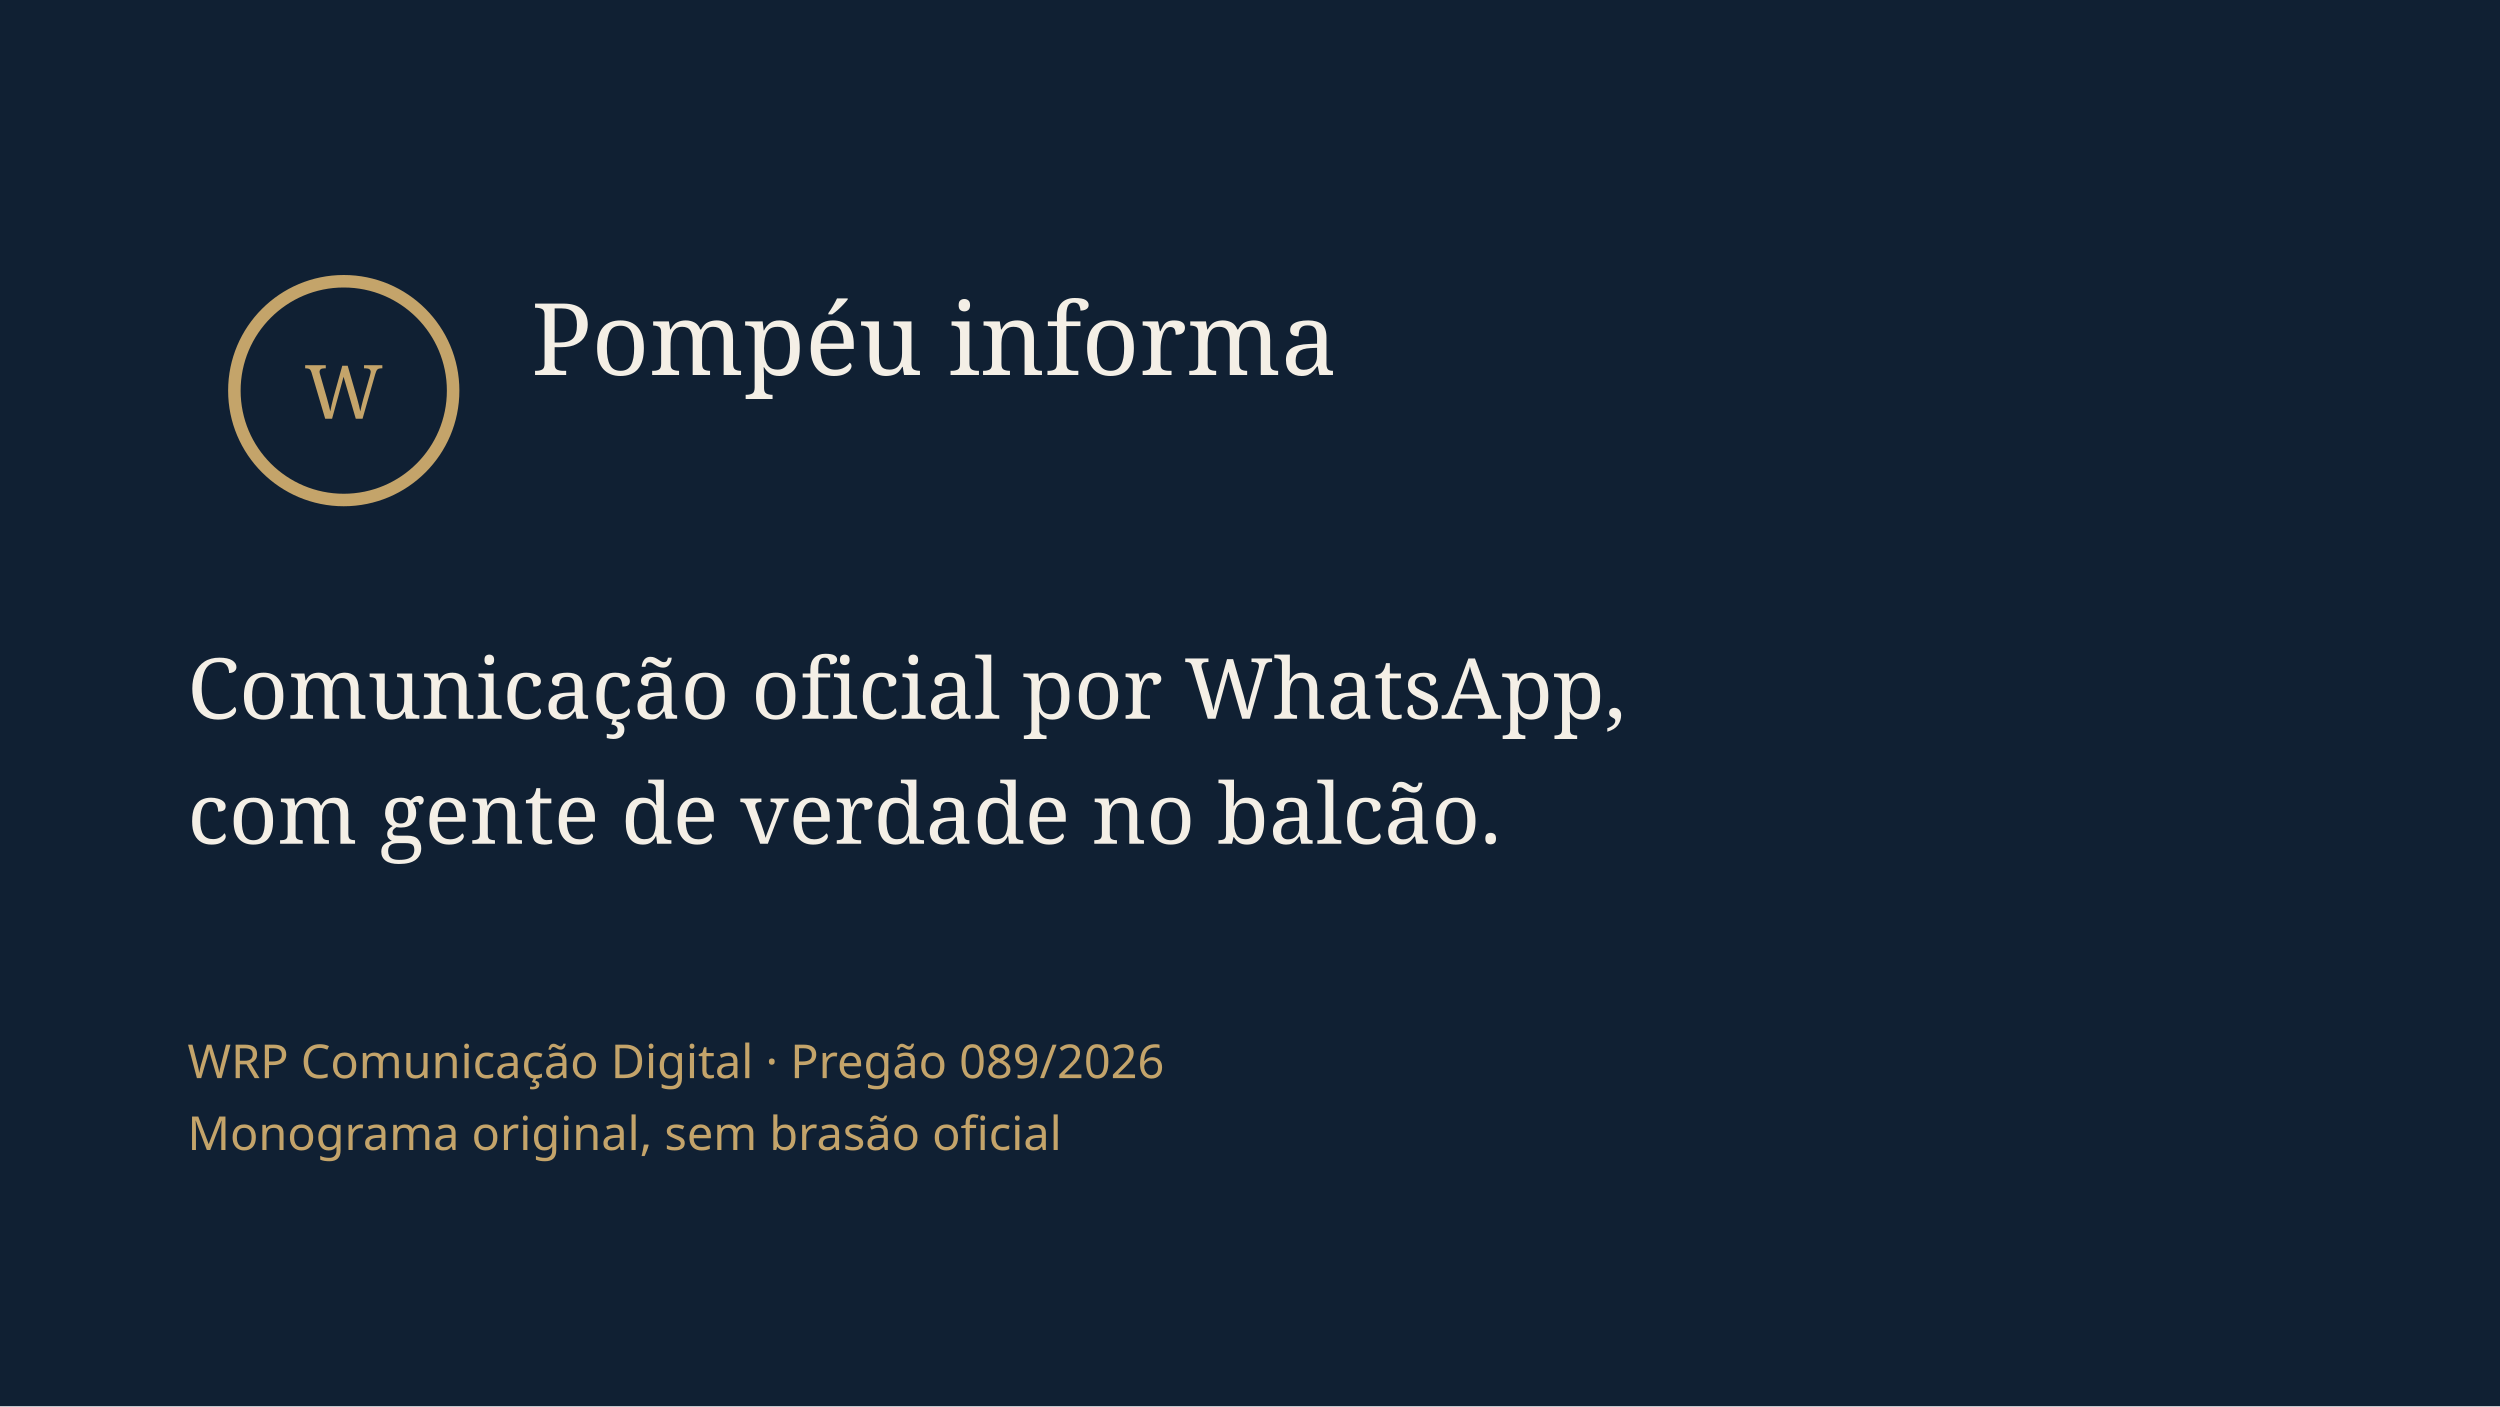
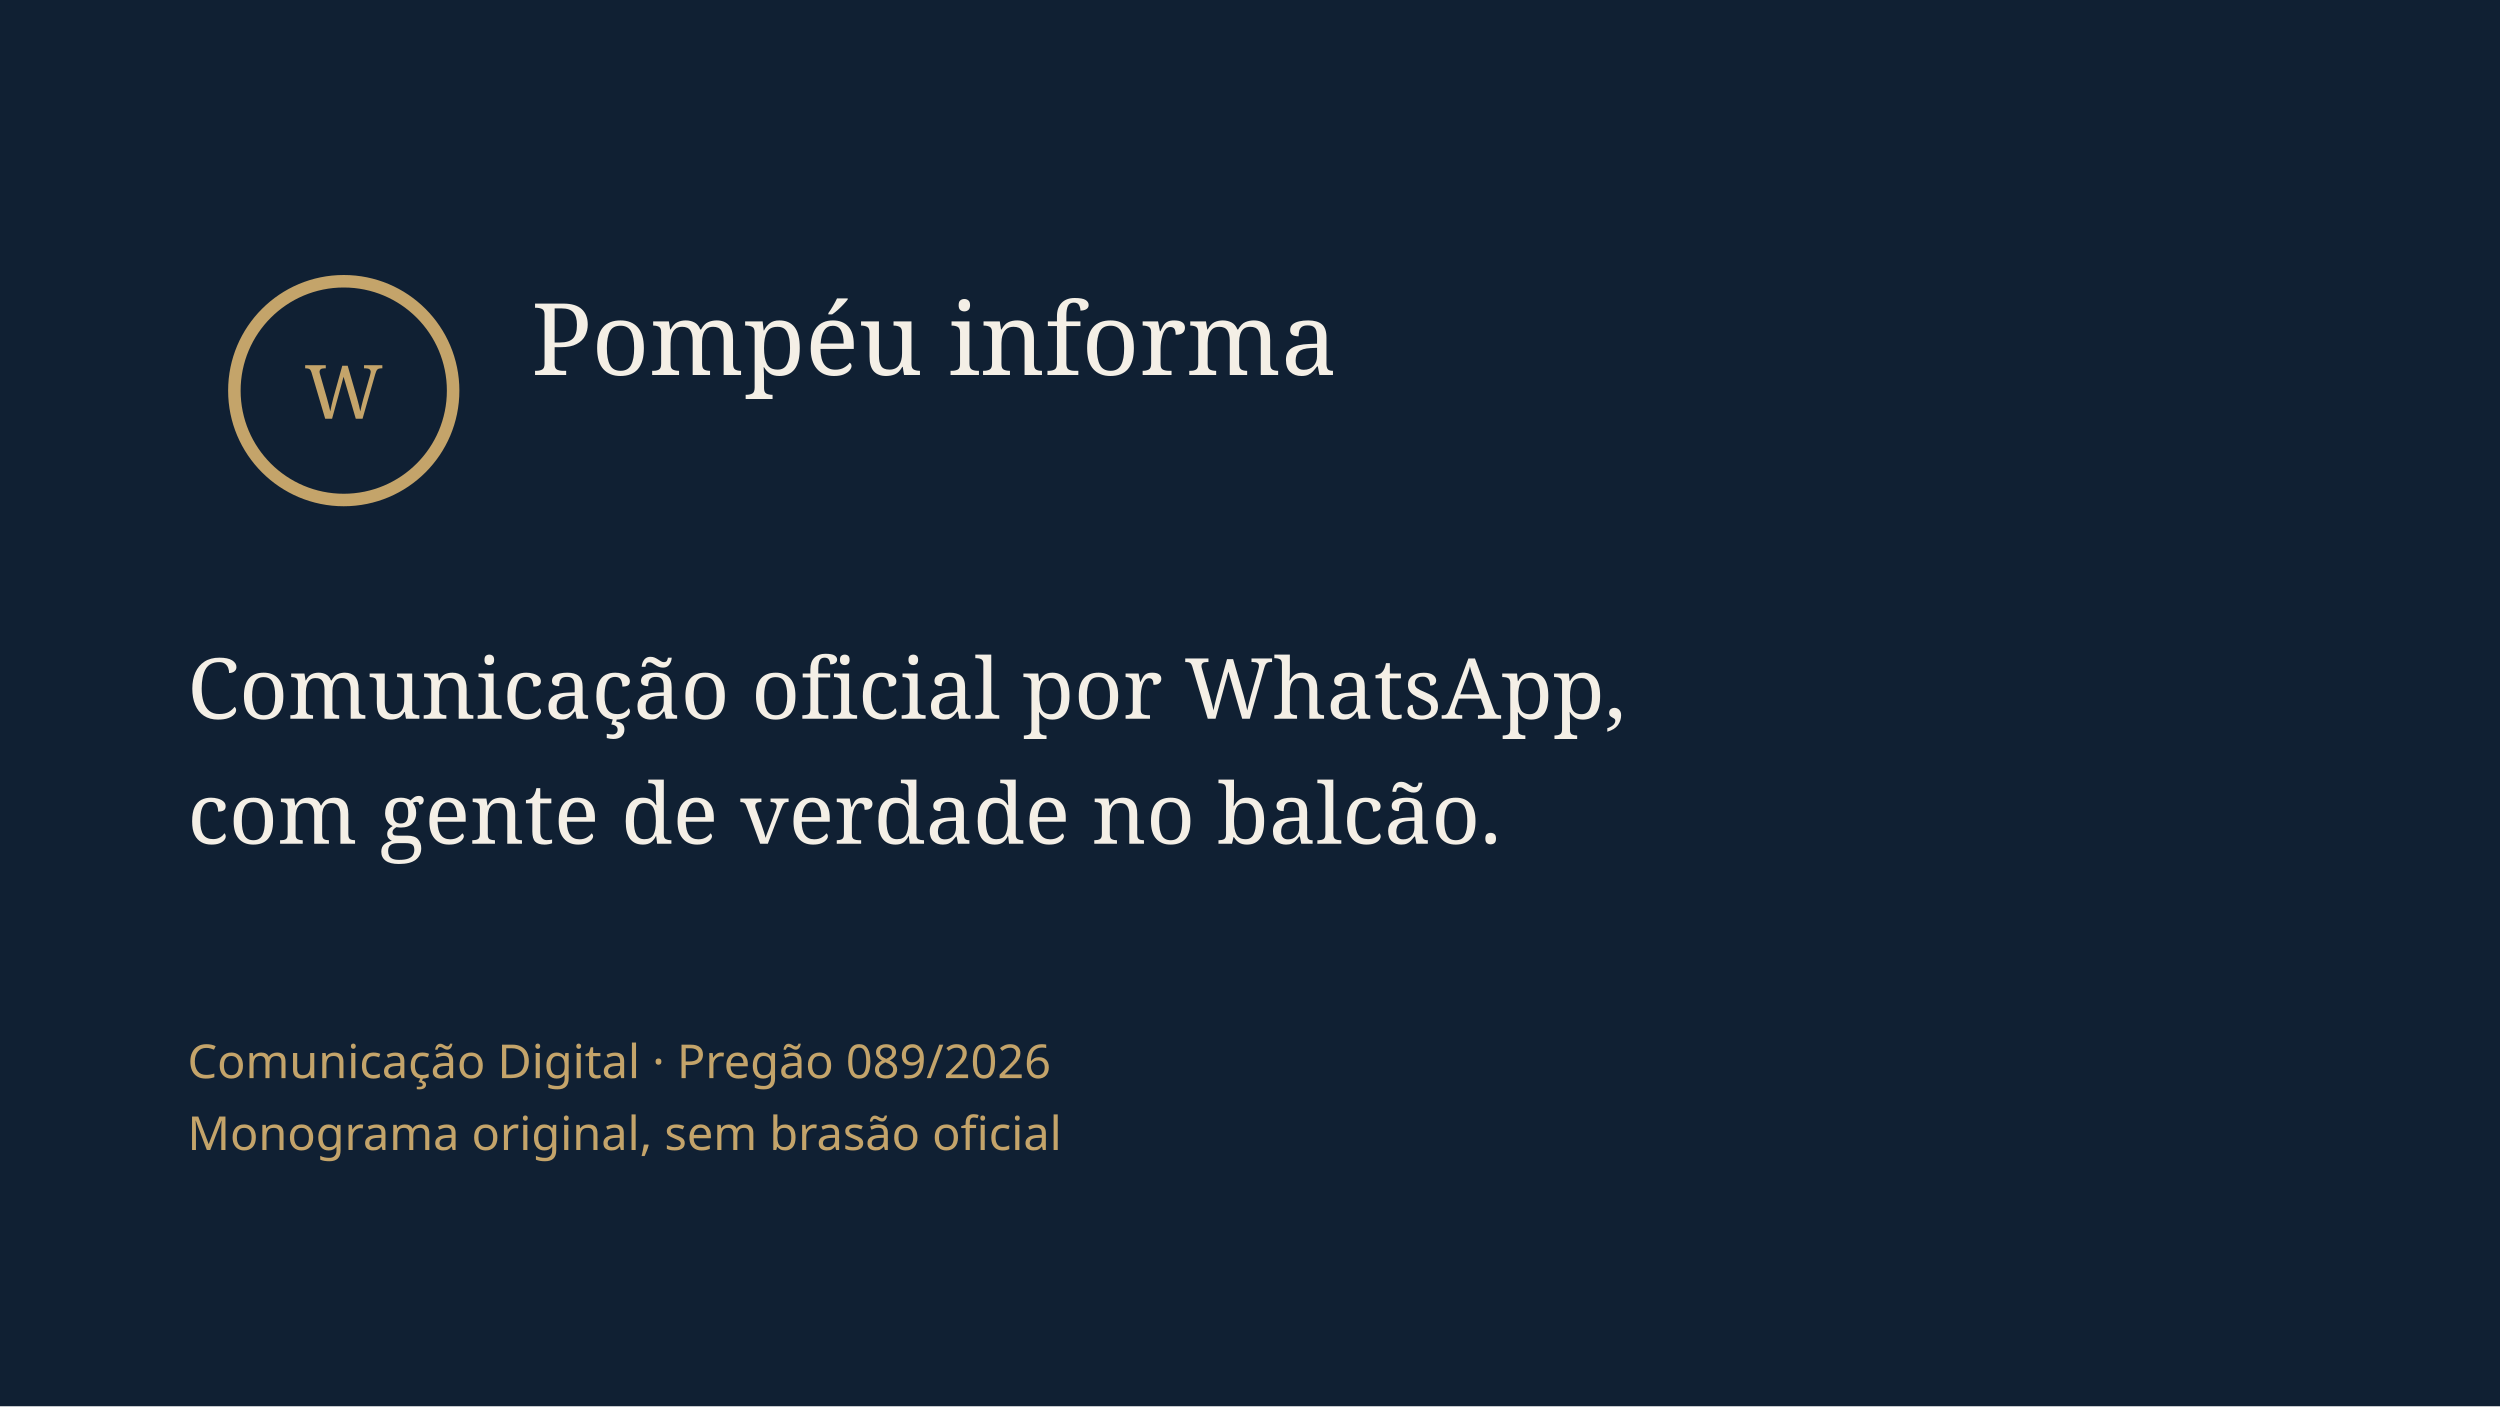
<svg xmlns="http://www.w3.org/2000/svg" viewBox="0 0 1600 900">
  <rect width="1600" height="900" fill="#102033" />
  <circle cx="220" cy="250" r="70" fill="none" stroke="#c4a46a" stroke-width="8" />
  <text x="220" y="268" text-anchor="middle" fill="#c4a46a" font-family="Georgia, serif" font-size="48">W</text>
  <text x="340" y="240" fill="#f4efe6" font-family="Georgia, serif" font-size="64">Pompéu informa</text>
  <text x="120" y="460" fill="#f4efe6" font-family="Georgia, serif" font-size="54">Comunicação oficial por WhatsApp,</text>
  <text x="120" y="540" fill="#f4efe6" font-family="Georgia, serif" font-size="54">com gente de verdade no balcão.</text>
-   <text x="120" y="690" fill="#c4a46a" font-family="Segoe UI, sans-serif" font-size="30">WRP Comunicação Digital · Pregão 089/2026</text>
+   <text x="120" y="690" fill="#c4a46a" font-family="Segoe UI, sans-serif" font-size="30">Comunicação Digital · Pregão 089/2026</text>
  <text x="120" y="736" fill="#c4a46a" font-family="Segoe UI, sans-serif" font-size="30">Monograma original, sem brasão oficial</text>
</svg>
